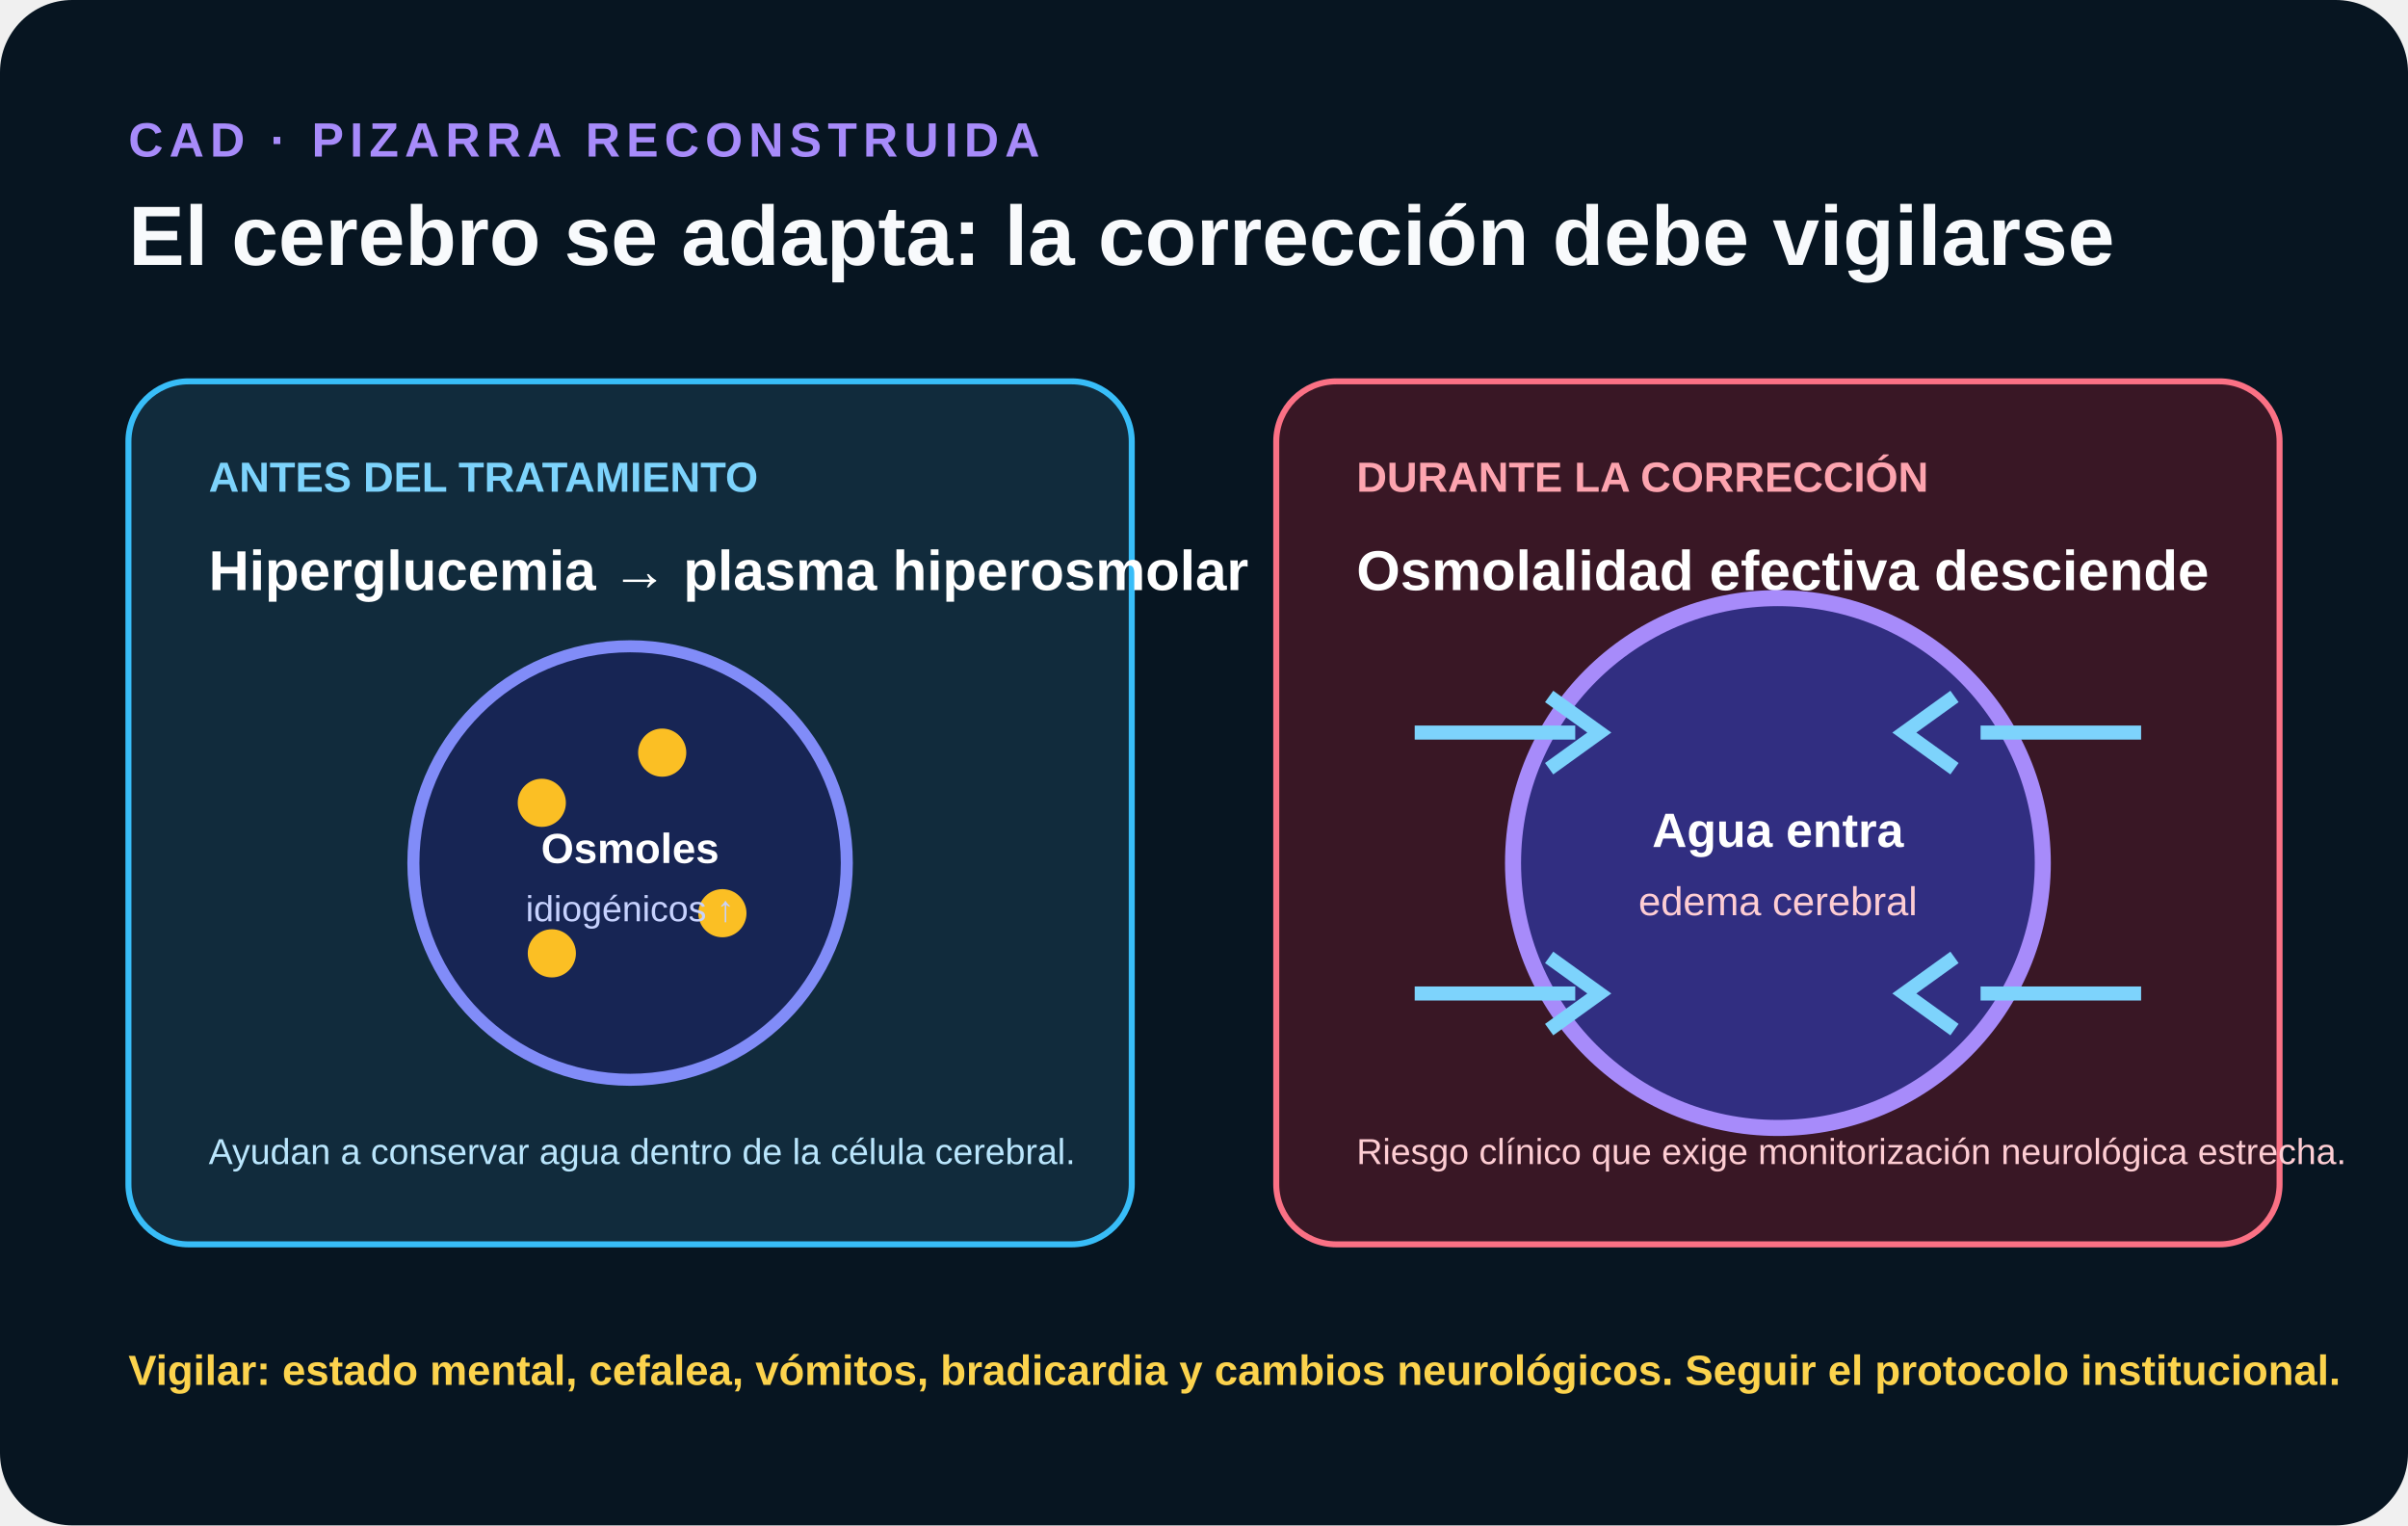
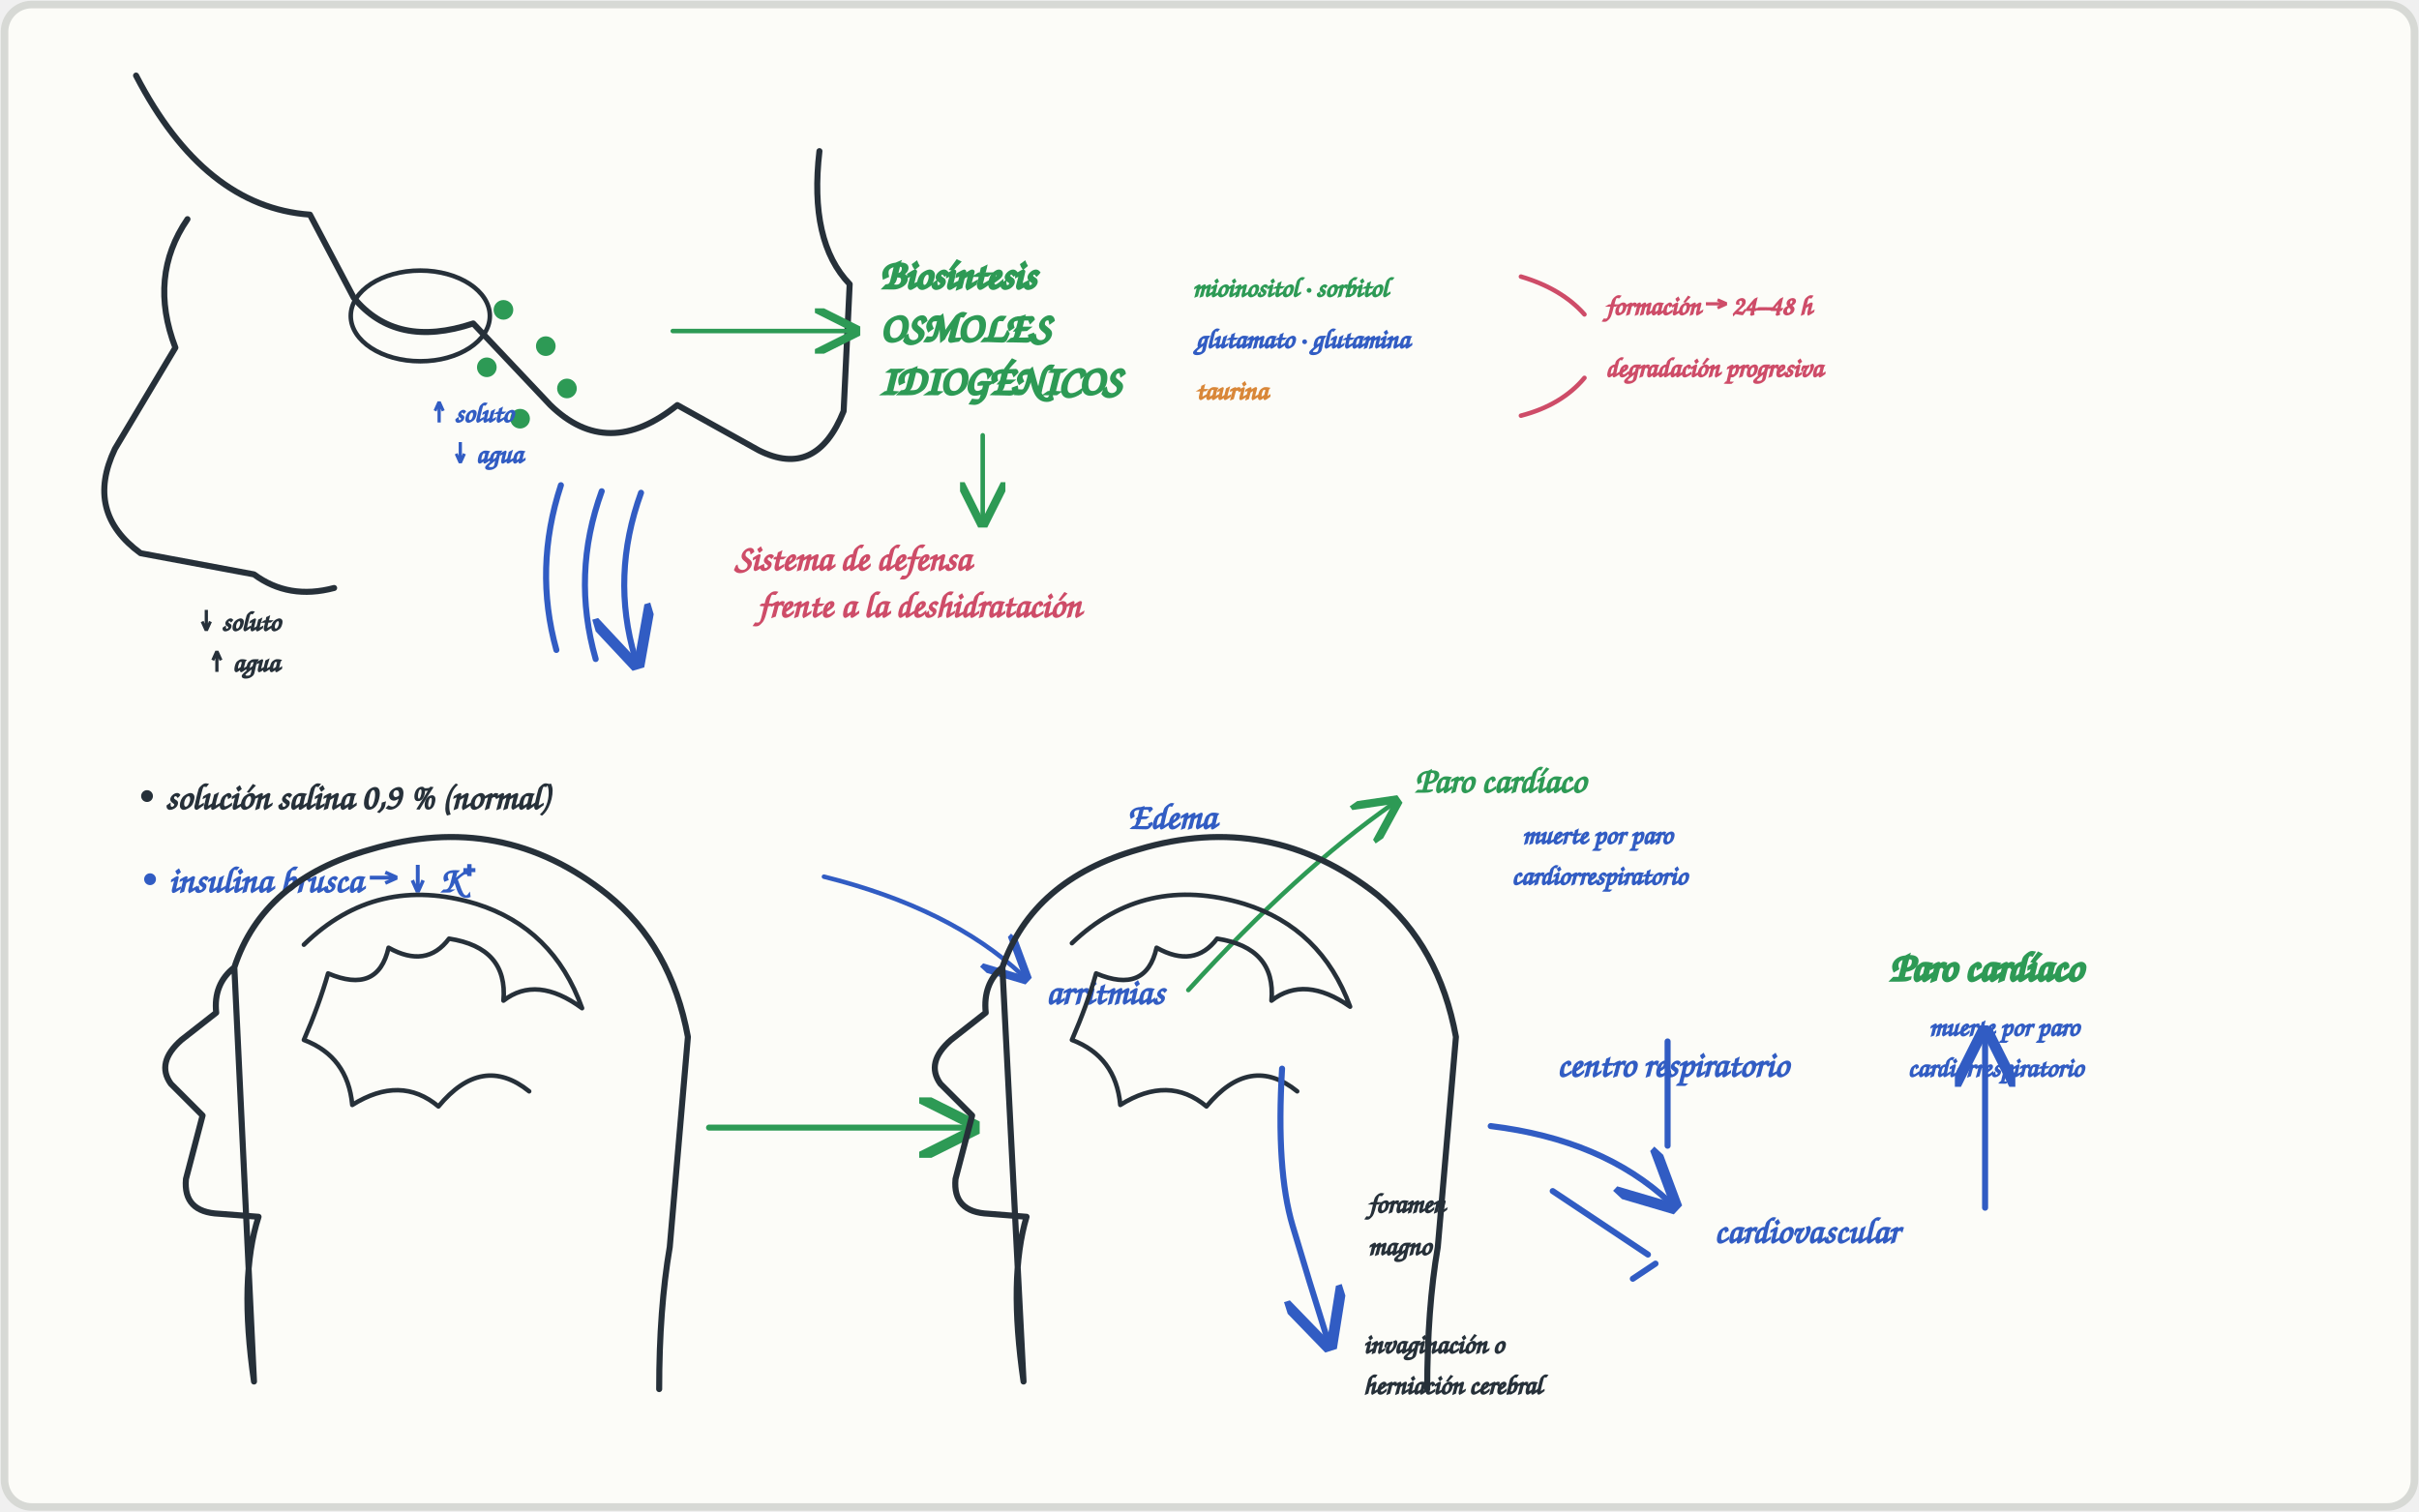
- <svg xmlns="http://www.w3.org/2000/svg" viewBox="0 0 1200 760" role="img" aria-labelledby="title desc">
-   <rect width="1200" height="760" rx="36" fill="#071521" />
-   <text x="64" y="78" fill="#a78bfa" font-family="Arial,sans-serif" font-size="24" font-weight="700" letter-spacing="3">CAD · PIZARRA RECONSTRUIDA</text>
-   <text x="64" y="132" fill="#f8fafc" font-family="Arial,sans-serif" font-size="42" font-weight="800">El cerebro se adapta: la corrección debe vigilarse</text>
-   <g font-family="Arial,sans-serif">
-     <rect x="64" y="190" width="500" height="430" rx="30" fill="#112b3c" stroke="#38bdf8" stroke-width="3" />
-     <text x="104" y="245" fill="#7dd3fc" font-size="21" font-weight="700">ANTES DEL TRATAMIENTO</text>
-     <text x="104" y="294" fill="#fff" font-size="28" font-weight="800">Hiperglucemia → plasma hiperosmolar</text>
-     <circle cx="314" cy="430" r="108" fill="#172554" stroke="#818cf8" stroke-width="6" />
-     <circle cx="270" cy="400" r="12" fill="#fbbf24" />
-     <circle cx="330" cy="375" r="12" fill="#fbbf24" />
-     <circle cx="360" cy="455" r="12" fill="#fbbf24" />
-     <circle cx="275" cy="475" r="12" fill="#fbbf24" />
-     <text x="314" y="430" text-anchor="middle" fill="#fff" font-size="21" font-weight="800">Osmoles</text>
-     <text x="314" y="459" text-anchor="middle" fill="#c7d2fe" font-size="18">idiogénicos ↑</text>
-     <text x="104" y="580" fill="#bae6fd" font-size="18">Ayudan a conservar agua dentro de la célula cerebral.</text>
-     <rect x="636" y="190" width="500" height="430" rx="30" fill="#391725" stroke="#fb7185" stroke-width="3" />
-     <text x="676" y="245" fill="#fda4af" font-size="21" font-weight="700">DURANTE LA CORRECCIÓN</text>
-     <text x="676" y="294" fill="#fff" font-size="28" font-weight="800">Osmolalidad efectiva desciende</text>
-     <circle cx="886" cy="430" r="132" fill="#312e81" stroke="#a78bfa" stroke-width="8" />
-     <path d="M705 365h80M987 365h80M705 495h80M987 495h80" stroke="#7dd3fc" stroke-width="7" />
-     <path d="m772 347 25 18-25 18m202-36-25 18 25 18m-202 94 25 18-25 18m202-36-25 18 25 18" fill="none" stroke="#7dd3fc" stroke-width="7" />
-     <text x="886" y="422" text-anchor="middle" fill="#fff" font-size="24" font-weight="800">Agua entra</text>
-     <text x="886" y="456" text-anchor="middle" fill="#fecdd3" font-size="20">edema cerebral</text>
-     <text x="676" y="580" fill="#fecdd3" font-size="18">Riesgo clínico que exige monitorización neurológica estrecha.</text>
+ <svg xmlns="http://www.w3.org/2000/svg" viewBox="0 0 1600 1000" role="img" aria-labelledby="title desc">
+   <defs>
+     <marker id="c-blue" markerWidth="10" markerHeight="10" refX="8" refY="5" orient="auto">
+       <path d="M0 0 10 5 0 10" fill="none" stroke="#315cc3" stroke-width="1.8" />
+     </marker>
+     <marker id="c-red" markerWidth="10" markerHeight="10" refX="8" refY="5" orient="auto">
+       <path d="M0 0 10 5 0 10" fill="none" stroke="#ce4c68" stroke-width="1.8" />
+     </marker>
+     <marker id="c-green" markerWidth="10" markerHeight="10" refX="8" refY="5" orient="auto">
+       <path d="M0 0 10 5 0 10" fill="none" stroke="#2d9a55" stroke-width="1.8" />
+     </marker>
+     <style>
+       .board{fill:#fcfcf8;stroke:#d7d9d5;stroke-width:5}.ink{fill:#263039;stroke:#263039}.blue{fill:#315cc3;stroke:#315cc3}.red{fill:#ce4c68;stroke:#ce4c68}.green{fill:#2d9a55;stroke:#2d9a55}.orange{fill:#d98738;stroke:#d98738}
+       text{font-family:"Segoe Print","Bradley Hand","Comic Sans MS",cursive;font-size:24px;font-weight:600;stroke:none}.small{font-size:18px}.tiny{font-size:15px}.title{font-size:27px;font-weight:700}.line{fill:none;stroke-width:4;stroke-linecap:round;stroke-linejoin:round}.thin{fill:none;stroke-width:3;stroke-linecap:round;stroke-linejoin:round}
+     </style>
+   </defs>
+   <rect class="board" x="3" y="3" width="1594" height="994" rx="18" />
+   <path class="ink line" d="M90 50q45 87 115 92l29 55q28 34 79 17l51 54q38 37 84 0l54 30q38 19 56-26l4-84q-27-28-20-88m-418 45q-26 38-8 85l-40 67q-20 42 17 69l75 14q23 17 53 9" />
+   <ellipse class="ink thin" cx="278" cy="209" rx="46" ry="30" />
+   <g class="green">
+     <circle cx="333" cy="205" r="6" />
+     <circle cx="361" cy="229" r="6" />
+     <circle cx="322" cy="243" r="6" />
+     <circle cx="375" cy="257" r="6" />
+     <circle cx="344" cy="277" r="6" />
  </g>
-   <text x="64" y="690" fill="#fcd34d" font-family="Arial,sans-serif" font-size="21" font-weight="700">Vigilar: estado mental, cefalea, vómitos, bradicardia y cambios neurológicos. Seguir el protocolo institucional.</text>
+   <text class="blue small" x="284" y="279">↑ soluto</text>
+   <text class="blue small" x="298" y="306">↓ agua</text>
+   <path class="blue line" d="M371 321q-18 55-3 109m30-105q-20 55-4 111m30-110q-20 55-4 109" marker-end="url(#c-blue)" />
+   <text class="ink small" x="130" y="417">↓ soluto</text>
+   <text class="ink small" x="137" y="444">↑ agua</text>
+   <path class="green thin" d="M445 219h118" marker-end="url(#c-green)" />
+   <text class="green title" x="582" y="191">Biosíntesis</text>
+   <text class="green title" x="582" y="226">OSMOLES</text>
+   <text class="green title" x="582" y="261">IDIOGÉNICOS</text>
+   <text class="green small" x="789" y="196">mioinositol · sorbitol</text>
+   <text class="blue small" x="791" y="230">glutamato · glutamina</text>
+   <text class="orange small" x="791" y="264">taurina</text>
+   <path class="red thin" d="M1006 183q27 8 42 25m-42 67q27-7 42-25" />
+   <text class="red small" x="1062" y="208">formación → 24–48 h</text>
+   <text class="red small" x="1062" y="249">degradación progresiva</text>
+   <path class="green thin" d="M650 288v55" marker-end="url(#c-green)" />
+   <text class="red" x="486" y="377">Sistema de defensa</text>
+   <text class="red" x="501" y="408">frente a la deshidratación</text>
+   <text class="ink" x="90" y="535">• solución salina 0,9 % (normal)</text>
+   <text class="blue" x="92" y="590">• insulina brusca → ↓ K⁺</text>
+   <path class="blue thin" d="M545 580q84 21 131 65" marker-end="url(#c-blue)" />
+   <text class="blue" x="692" y="664">arritmias</text>
+   <path class="green thin" d="M786 655q72-79 135-123" marker-end="url(#c-green)" />
+   <text class="green" x="936" y="524">Paro cardíaco</text>
+   <text class="blue small" x="1007" y="558">muerte por paro</text>
+   <text class="blue small" x="1000" y="585">cardiorrespiratorio</text>
+   <path class="ink line" d="M155 640q19-58 90-78 87-26 157 30 42 34 53 94l-12 139q-7 41-7 94m-268-5q-10-69 3-109l-26-2q-24-1-22-23l11-42-21-21q-10-14 7-29l23-18q-2-19 12-30z" />
+   <path class="ink thin" d="M201 625q48-47 114-27 51 16 70 69-30-22-52-5 3-35-36-41-15 20-40 6-7 31-40 17-6 21-16 44 29 11 32 43 32-20 57 1 29-35 60-10" />
+   <path class="green line" d="M469 746h171" marker-end="url(#c-green)" />
+   <path class="ink line" d="M663 640q20-58 90-78 87-26 158 30 41 34 52 94l-12 139q-7 41-7 94m-267-5q-10-69 2-109l-25-2q-24-1-22-23l11-42-21-21q-10-14 7-29l23-18q-2-19 11-30z" />
+   <path class="ink thin" d="M709 624q48-46 114-26 51 16 70 68-30-21-52-4 3-35-36-41-15 20-40 6-7 31-40 17-6 21-16 44 29 11 32 43 32-20 57 1 29-35 60-10" />
+   <text class="blue" x="746" y="548">Edema</text>
+   <path class="blue line" d="M848 707q-4 67 7 104t23 75" marker-end="url(#c-blue)" />
+   <text class="ink small" x="905" y="802">foramen</text>
+   <text class="ink small" x="905" y="830">magno</text>
+   <text class="ink small" x="902" y="895">invaginación o</text>
+   <text class="ink small" x="902" y="922">herniación cerebral</text>
+   <text class="blue" x="1030" y="712">centro respiratorio</text>
+   <path class="blue line" d="M986 745q74 9 118 50" marker-end="url(#c-blue)" />
+   <text class="blue" x="1134" y="822">cardiovascular</text>
+   <path class="blue line" d="M1090 830l-63-42m53 58 15-10m8-78v-69m210 110v-112" marker-end="url(#c-blue)" />
+   <text class="green title" x="1250" y="649">Paro cardíaco</text>
+   <text class="blue small" x="1276" y="685">muerte por paro</text>
+   <text class="blue small" x="1262" y="712">cardiorrespiratorio</text>
</svg>
